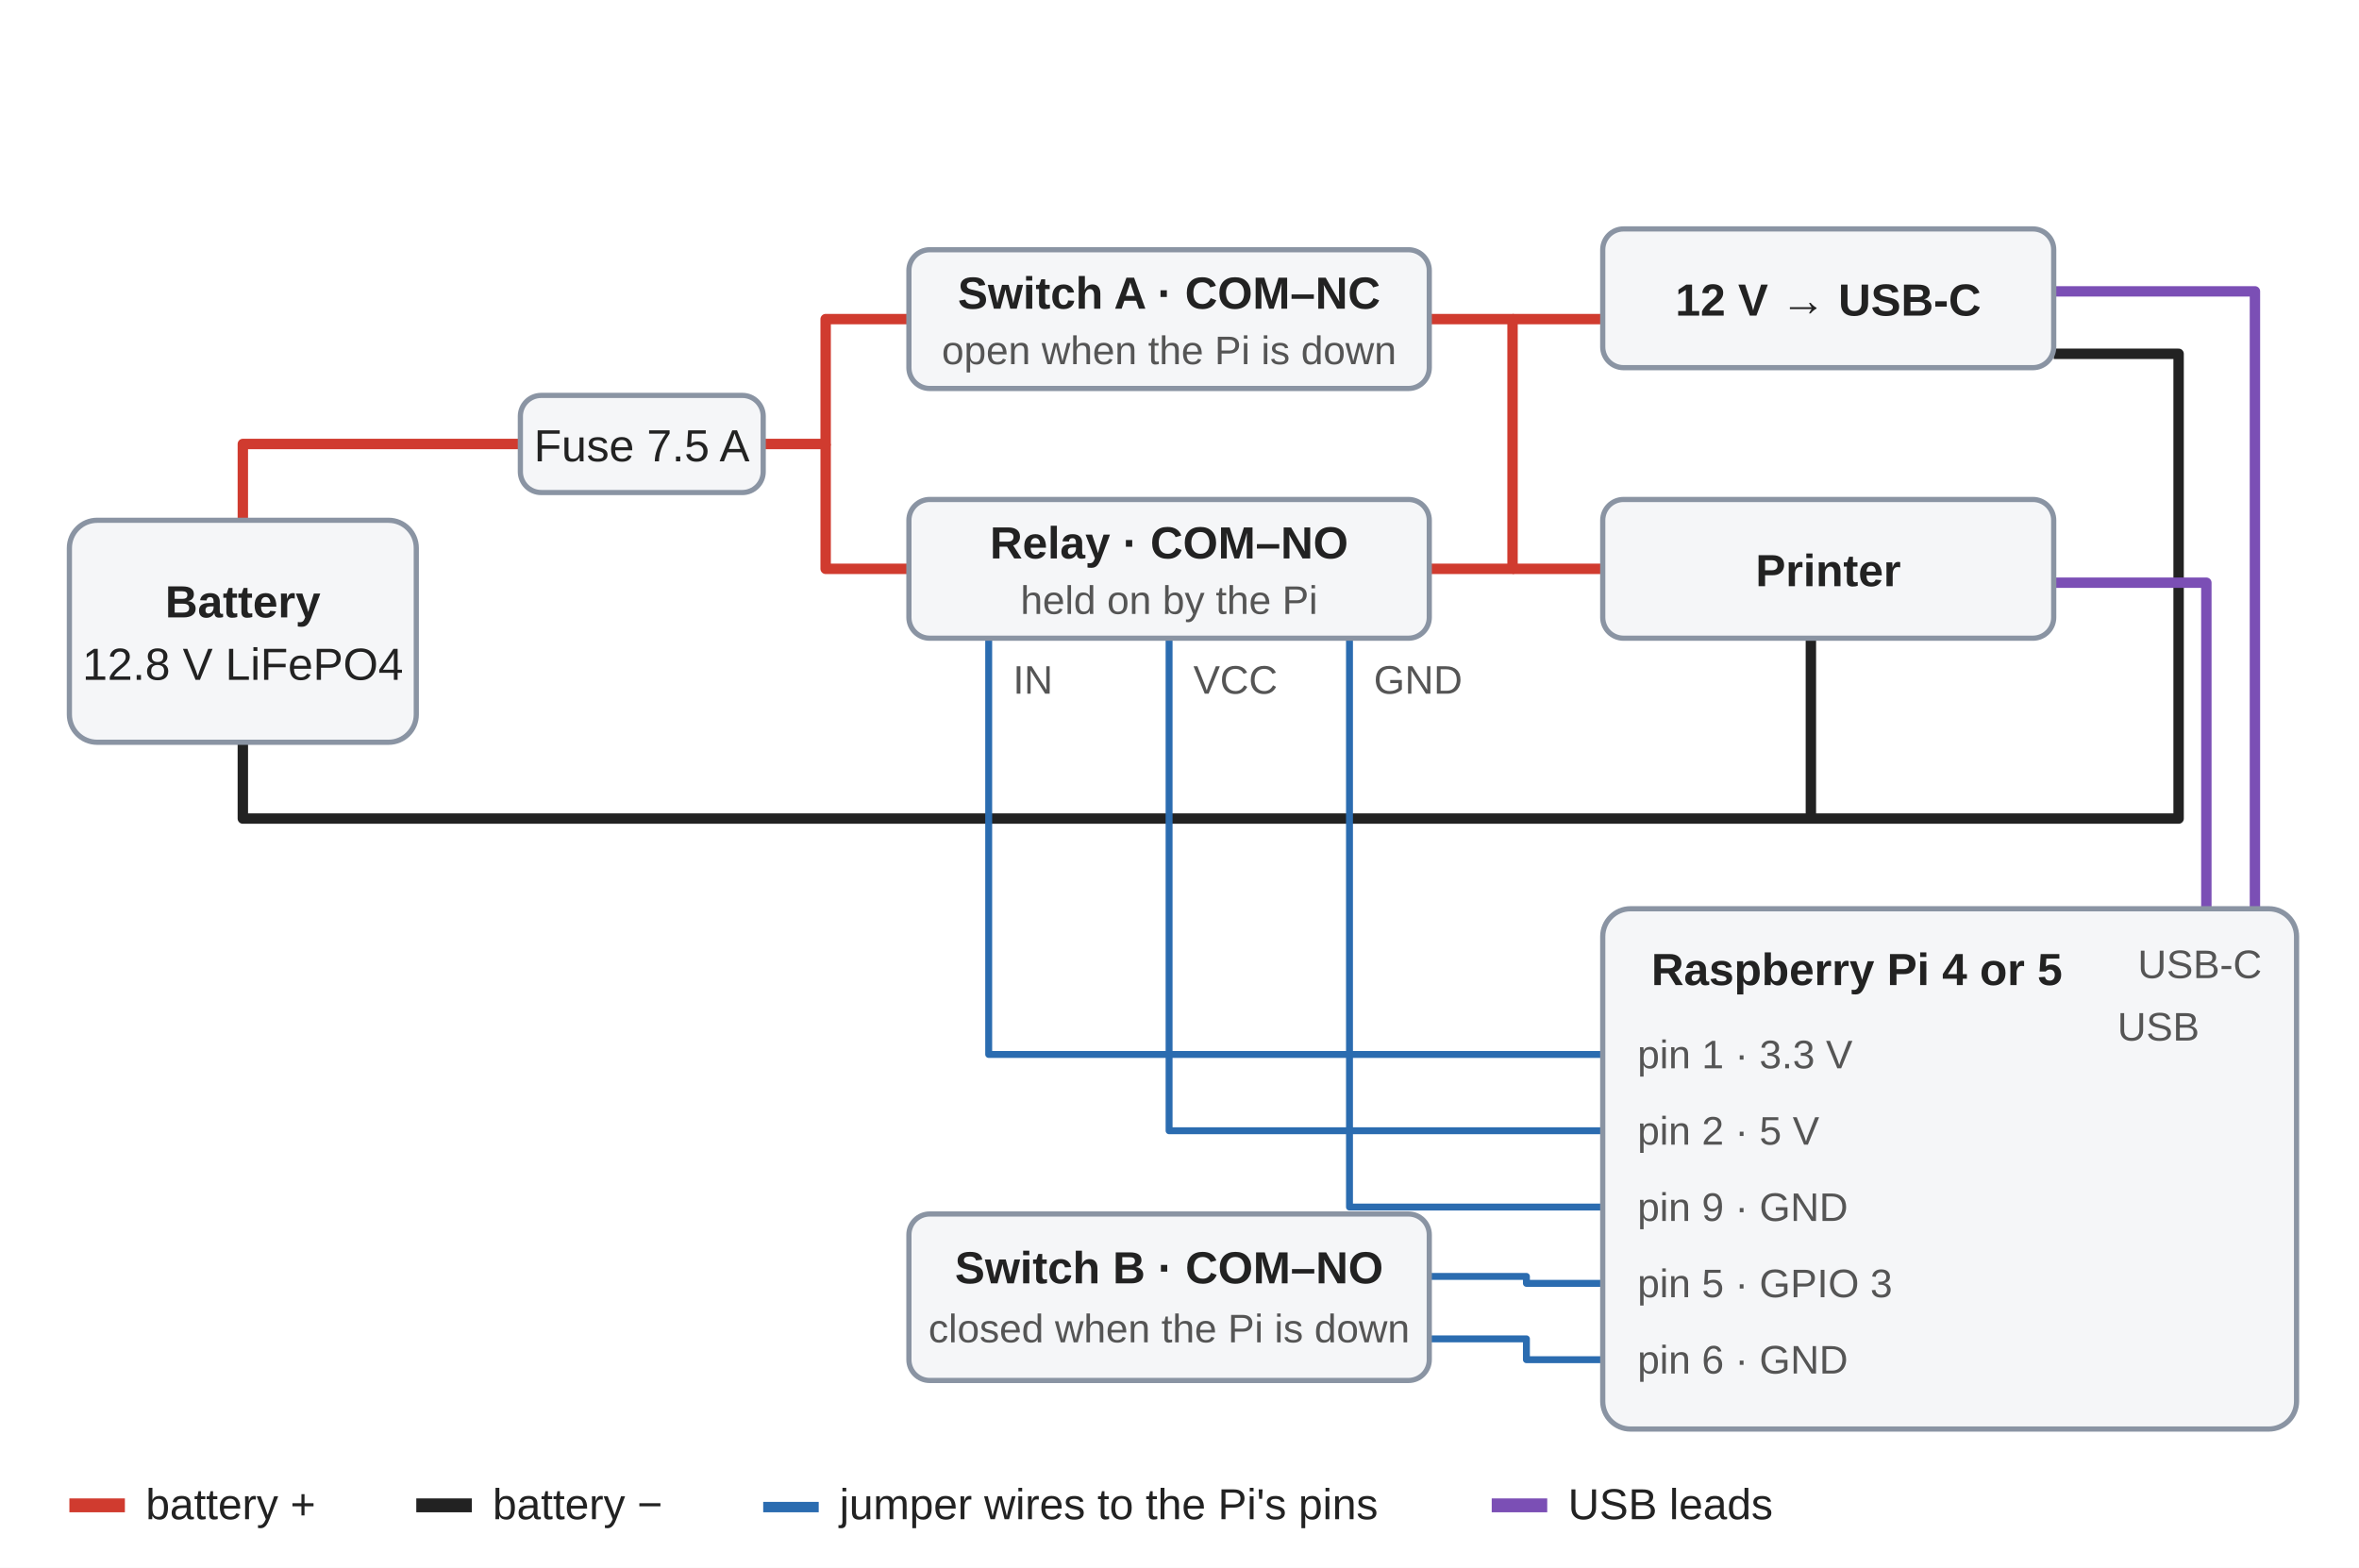
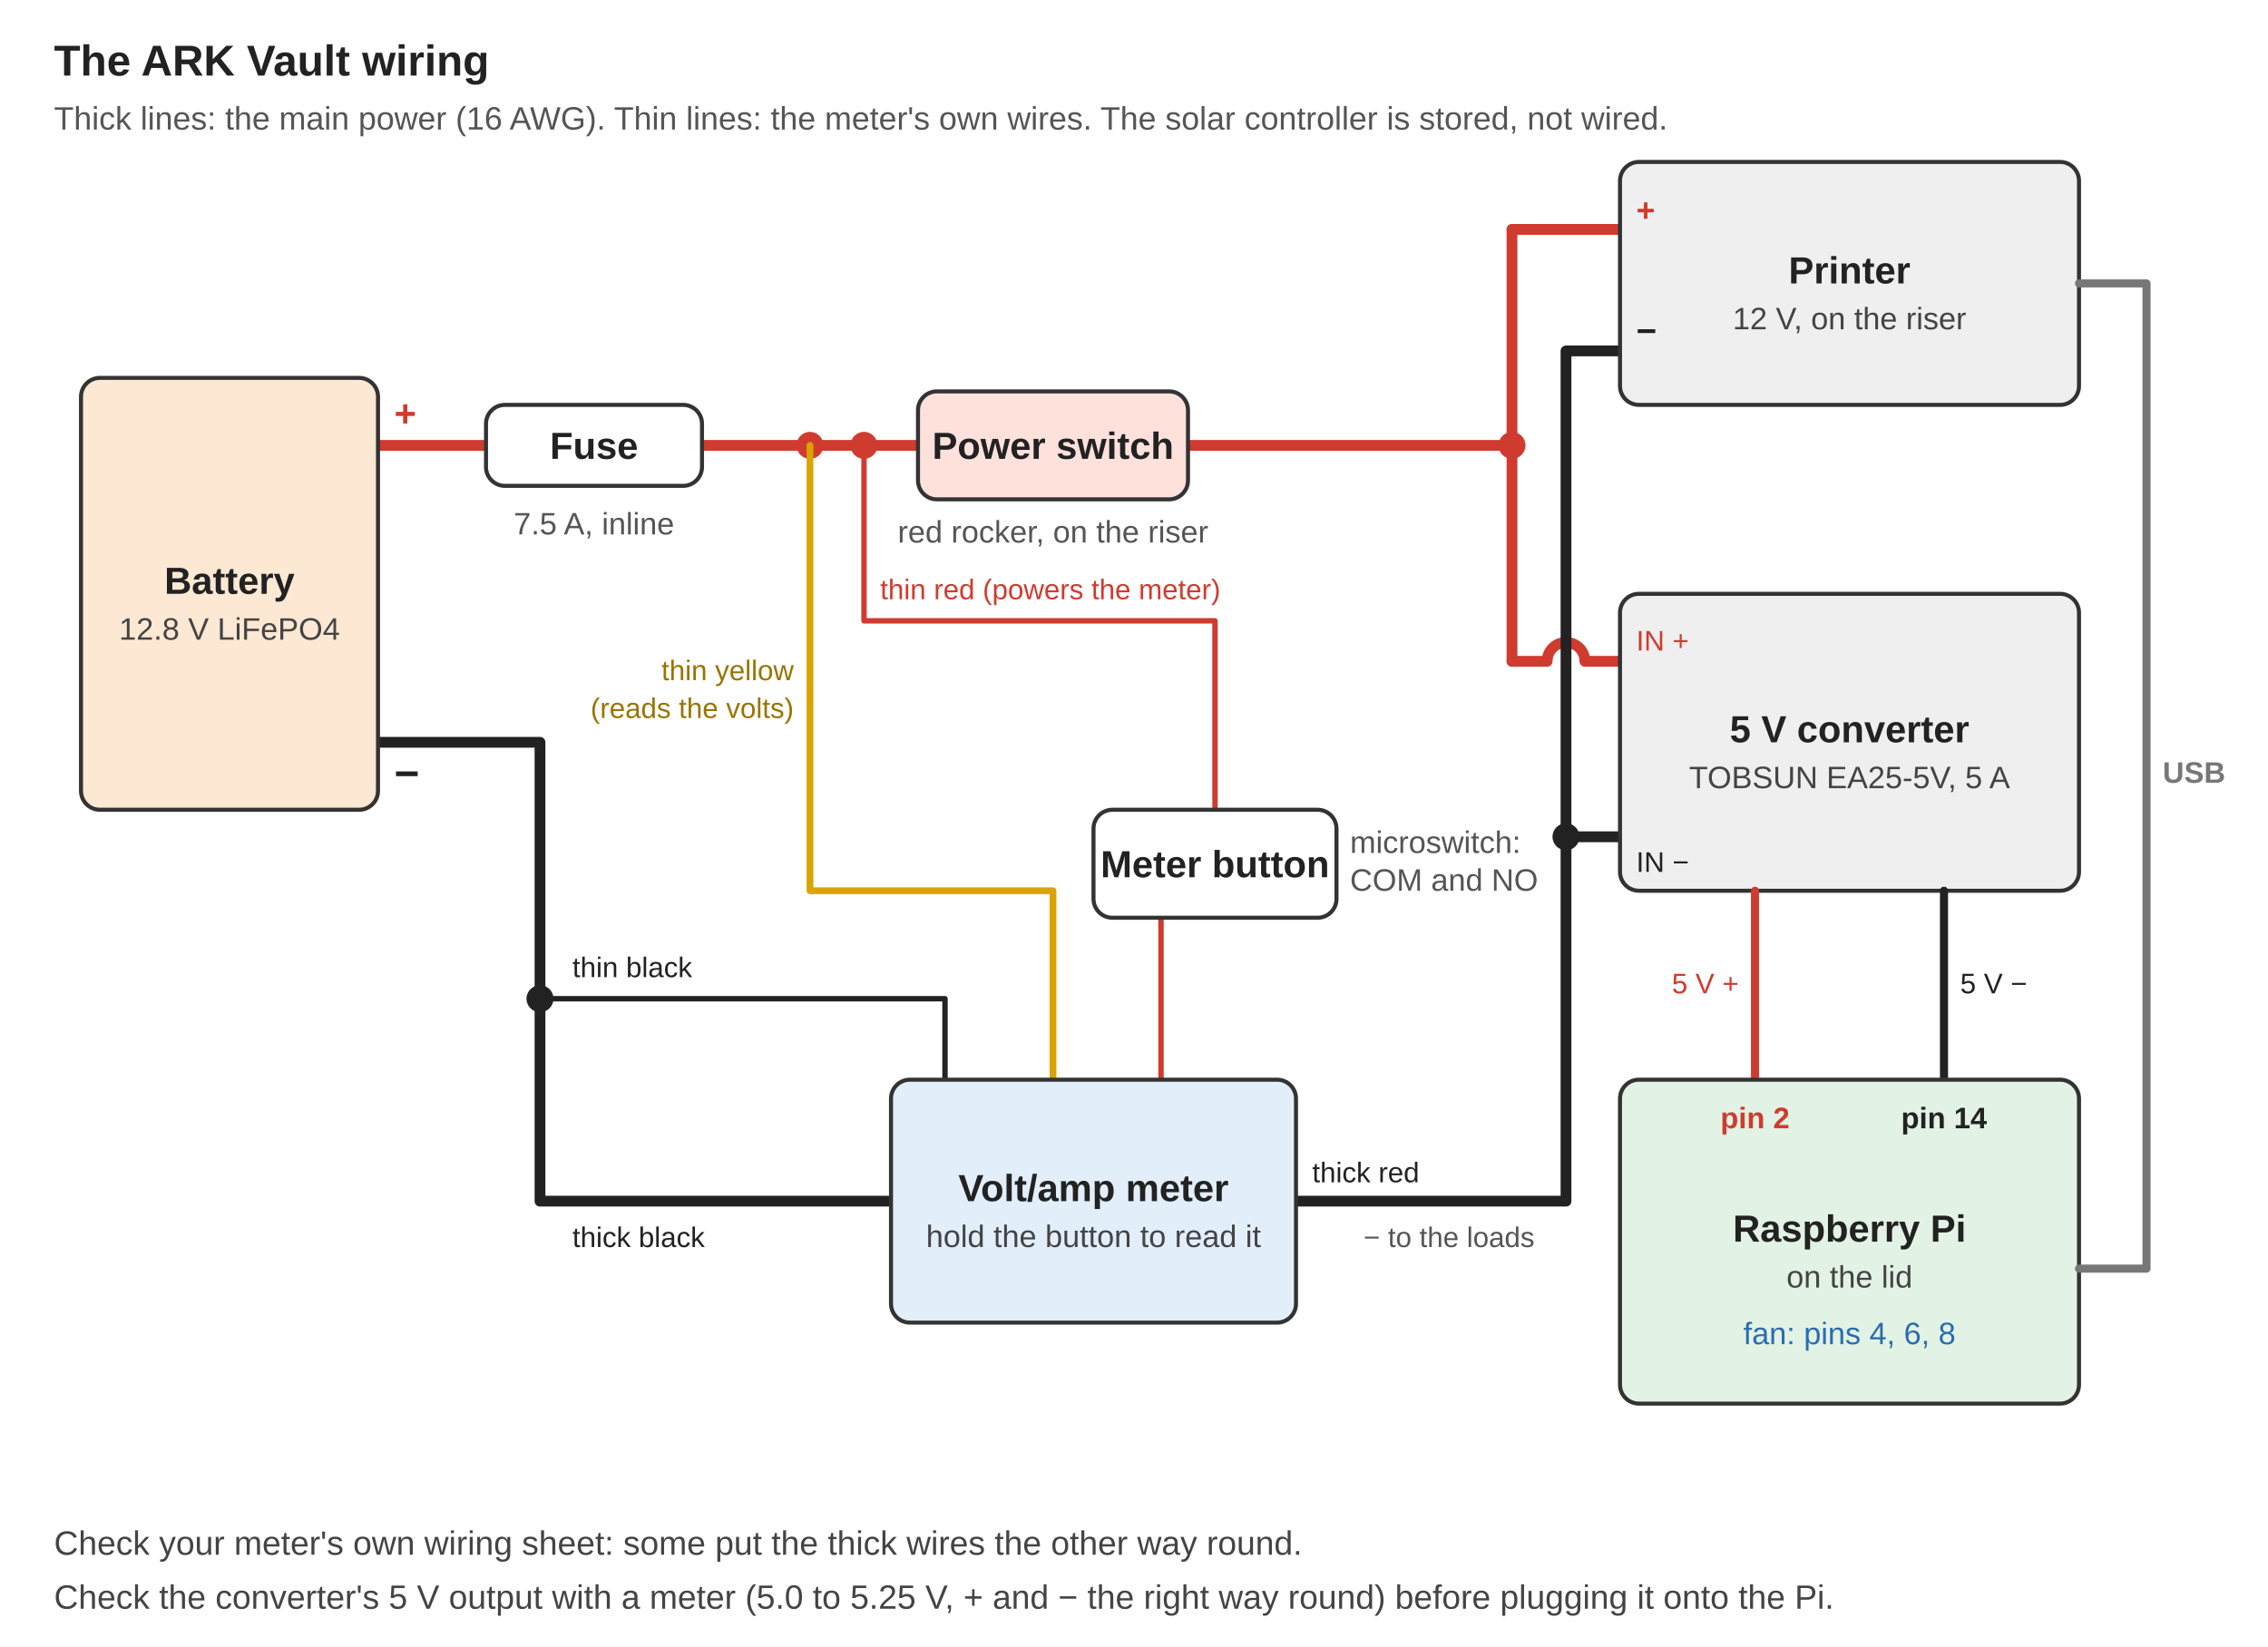
- <svg xmlns="http://www.w3.org/2000/svg" width="680" height="452" viewBox="0 0 680 452" font-family="Arial, Helvetica, sans-serif" font-size="13">
-   <rect width="680" height="452" fill="#ffffff" />
-   <g fill="none" stroke="#d03b2f" stroke-width="3" stroke-linejoin="round">
-     <path d="M70 150 V128 H150" />
-     <path d="M220 128 H238 V92 H262" />
-     <path d="M238 128 V164 H262" />
-     <path d="M412 92 H436 V164 H412" />
-     <path d="M436 92 H462" />
-     <path d="M436 164 H462" />
-   </g>
-   <g fill="none" stroke="#222" stroke-width="3" stroke-linejoin="round">
-     <path d="M70 214 V236 H628 V102 H592" />
-     <path d="M522 184 V236" />
-   </g>
-   <g fill="none" stroke="#7b4fb5" stroke-width="3" stroke-linejoin="round">
-     <path d="M592 84 H650 V262" />
-     <path d="M592 168 H636 V262" />
-   </g>
-   <g fill="none" stroke="#2b6cb0" stroke-width="2" stroke-linejoin="round">
-     <path d="M285 184 V304 H462" />
-     <path d="M337 184 V326 H462" />
-     <path d="M389 184 V348 H462" />
-     <path d="M412 368 H440 V370 H462" />
-     <path d="M412 386 H440 V392 H462" />
-   </g>
-   <g fill="#f5f6f8" stroke="#8a94a3" stroke-width="1.5">
-     <rect x="20" y="150" width="100" height="64" rx="8" />
-     <rect x="150" y="114" width="70" height="28" rx="6" />
-     <rect x="262" y="72" width="150" height="40" rx="6" />
-     <rect x="262" y="144" width="150" height="40" rx="6" />
-     <rect x="462" y="66" width="130" height="40" rx="6" />
-     <rect x="462" y="144" width="130" height="40" rx="6" />
-     <rect x="462" y="262" width="200" height="150" rx="8" />
-     <rect x="262" y="350" width="150" height="48" rx="6" />
-   </g>
-   <g fill="#222">
-     <text x="70" y="178" text-anchor="middle" font-weight="bold">Battery</text>
-     <text x="70" y="196" text-anchor="middle">12.8 V LiFePO4</text>
-     <text x="185" y="133" text-anchor="middle">Fuse 7.5 A</text>
-     <text x="337" y="89" text-anchor="middle" font-weight="bold">Switch A · COM–NC</text>
-     <text x="337" y="161" text-anchor="middle" font-weight="bold">Relay · COM–NO</text>
-     <text x="527" y="91" text-anchor="middle" font-weight="bold">12 V → USB-C</text>
-     <text x="527" y="169" text-anchor="middle" font-weight="bold">Printer</text>
-     <text x="476" y="284" font-weight="bold">Raspberry Pi 4 or 5</text>
-     <text x="337" y="370" text-anchor="middle" font-weight="bold">Switch B · COM–NO</text>
-   </g>
-   <g fill="#555" font-size="11.5">
-     <text x="337" y="105" text-anchor="middle">open when the Pi is down</text>
-     <text x="337" y="177" text-anchor="middle">held on by the Pi</text>
-     <text x="292" y="200">IN</text>
-     <text x="344" y="200">VCC</text>
-     <text x="396" y="200">GND</text>
-     <text x="472" y="308">pin 1 · 3.3 V</text>
-     <text x="472" y="330">pin 2 · 5 V</text>
-     <text x="472" y="352">pin 9 · GND</text>
-     <text x="472" y="374">pin 5 · GPIO 3</text>
-     <text x="472" y="396">pin 6 · GND</text>
-     <text x="652" y="282" text-anchor="end">USB-C</text>
-     <text x="634" y="300" text-anchor="end">USB</text>
-     <text x="337" y="387" text-anchor="middle">closed when the Pi is down</text>
-   </g>
-   <g font-size="12.5" fill="#222">
-     <rect x="20" y="432" width="16" height="4" fill="#d03b2f" />
-     <text x="42" y="438">battery +</text>
-     <rect x="120" y="432" width="16" height="4" fill="#222" />
-     <text x="142" y="438">battery −</text>
-     <rect x="220" y="433" width="16" height="3" fill="#2b6cb0" />
-     <text x="242" y="438">jumper wires to the Pi's pins</text>
-     <rect x="430" y="432" width="16" height="4" fill="#7b4fb5" />
-     <text x="452" y="438">USB leads</text>
-   </g>
+ <svg xmlns="http://www.w3.org/2000/svg" width="840" height="610" viewBox="0 0 840 610" font-family="Arial, Helvetica, sans-serif">
+   <rect width="840" height="610" fill="#ffffff" />
+   <text x="20" y="28" font-size="16" font-weight="bold" fill="#222">The ARK Vault wiring</text>
+   <text x="20" y="48" font-size="12" fill="#555">Thick lines: the main power (16 AWG). Thin lines: the meter's own wires. The solar controller is stored, not wired.</text>
+   <polyline points="140,165 180,165" fill="none" stroke="#d03b2f" stroke-width="4" stroke-linejoin="round" stroke-linecap="round" />
+   <polyline points="260,165 340,165" fill="none" stroke="#d03b2f" stroke-width="4" stroke-linejoin="round" stroke-linecap="round" />
+   <polyline points="440,165 560,165" fill="none" stroke="#d03b2f" stroke-width="4" stroke-linejoin="round" stroke-linecap="round" />
+   <polyline points="560,85 560,245" fill="none" stroke="#d03b2f" stroke-width="4" stroke-linejoin="round" stroke-linecap="round" />
+   <polyline points="560,85 600,85" fill="none" stroke="#d03b2f" stroke-width="4" stroke-linejoin="round" stroke-linecap="round" />
+   <polyline points="560,245 573,245" fill="none" stroke="#d03b2f" stroke-width="4" stroke-linejoin="round" stroke-linecap="round" />
+   <path d="M573 245 A7 7 0 0 1 587 245" fill="none" stroke="#d03b2f" stroke-width="4" />
+   <polyline points="587,245 600,245" fill="none" stroke="#d03b2f" stroke-width="4" stroke-linejoin="round" stroke-linecap="round" />
+   <circle cx="560" cy="165" r="5" fill="#d03b2f" />
+   <circle cx="300" cy="165" r="5" fill="#d03b2f" />
+   <circle cx="320" cy="165" r="5" fill="#d03b2f" />
+   <polyline points="140,275 200,275 200,445 330,445" fill="none" stroke="#222222" stroke-width="4" stroke-linejoin="round" stroke-linecap="round" />
+   <polyline points="480,445 580,445 580,130 600,130" fill="none" stroke="#222222" stroke-width="4" stroke-linejoin="round" stroke-linecap="round" />
+   <polyline points="580,310 600,310" fill="none" stroke="#222222" stroke-width="4" stroke-linejoin="round" stroke-linecap="round" />
+   <circle cx="580" cy="310" r="5" fill="#222222" />
+   <circle cx="200" cy="370" r="5" fill="#222222" />
+   <text x="212" y="462" font-size="10.5" fill="#222222" text-anchor="start">thick black</text>
+   <text x="486" y="438" font-size="10.5" fill="#222222" text-anchor="start">thick red</text>
+   <text x="505" y="462" font-size="10.5" fill="#555" text-anchor="start">− to the loads</text>
+   <polyline points="350,400 350,370 200,370" fill="none" stroke="#222222" stroke-width="2" stroke-linejoin="round" stroke-linecap="round" />
+   <polyline points="390,400 390,330 300,330 300,165" fill="none" stroke="#d9a400" stroke-width="2.5" stroke-linejoin="round" stroke-linecap="round" />
+   <polyline points="430,400 430,340" fill="none" stroke="#d03b2f" stroke-width="2" stroke-linejoin="round" stroke-linecap="round" />
+   <polyline points="450,300 450,230 320,230 320,165" fill="none" stroke="#d03b2f" stroke-width="2" stroke-linejoin="round" stroke-linecap="round" />
+   <text x="212" y="362" font-size="10.5" fill="#222222" text-anchor="start">thin black</text>
+   <text x="294" y="252" font-size="10.5" fill="#9a7400" text-anchor="end">thin yellow</text>
+   <text x="294" y="266" font-size="10.5" fill="#9a7400" text-anchor="end">(reads the volts)</text>
+   <text x="326" y="222" font-size="10.5" fill="#d03b2f" text-anchor="start">thin red (powers the meter)</text>
+   <rect x="30" y="140" width="110" height="160" rx="7" fill="#fde8d4" stroke="#333" stroke-width="1.5" />
+   <text x="85.0" y="220.0" font-size="14" font-weight="bold" fill="#222" text-anchor="middle">Battery</text>
+   <text x="85.0" y="237.0" font-size="11.5" fill="#444" text-anchor="middle">12.8 V LiFePO4</text>
+   <text x="146" y="158" font-size="14" fill="#d03b2f" text-anchor="start" font-weight="bold">+</text>
+   <text x="146" y="292" font-size="16" fill="#222222" text-anchor="start" font-weight="bold">−</text>
+   <rect x="180" y="150" width="80" height="30" rx="7" fill="#fff" stroke="#333" stroke-width="1.5" />
+   <text x="220.0" y="170.0" font-size="14" font-weight="bold" fill="#222" text-anchor="middle">Fuse</text>
+   <text x="220" y="198" font-size="11.5" fill="#555" text-anchor="middle">7.5 A, inline</text>
+   <rect x="340" y="145" width="100" height="40" rx="7" fill="#ffe1dc" stroke="#333" stroke-width="1.5" />
+   <text x="390.0" y="170.0" font-size="14" font-weight="bold" fill="#222" text-anchor="middle">Power switch</text>
+   <text x="390" y="201" font-size="11.5" fill="#555" text-anchor="middle">red rocker, on the riser</text>
+   <rect x="405" y="300" width="90" height="40" rx="7" fill="#fff" stroke="#333" stroke-width="1.5" />
+   <text x="450.0" y="325.0" font-size="14" font-weight="bold" fill="#222" text-anchor="middle">Meter button</text>
+   <text x="500" y="316" font-size="11.5" fill="#555" text-anchor="start">microswitch:</text>
+   <text x="500" y="330" font-size="11.5" fill="#555" text-anchor="start">COM and NO</text>
+   <rect x="330" y="400" width="150" height="90" rx="7" fill="#e3eefb" stroke="#333" stroke-width="1.5" />
+   <text x="405.0" y="445.0" font-size="14" font-weight="bold" fill="#222" text-anchor="middle">Volt/amp meter</text>
+   <text x="405.0" y="462.0" font-size="11.5" fill="#444" text-anchor="middle">hold the button to read it</text>
+   <rect x="600" y="60" width="170" height="90" rx="7" fill="#efefef" stroke="#333" stroke-width="1.5" />
+   <text x="685.0" y="105.0" font-size="14" font-weight="bold" fill="#222" text-anchor="middle">Printer</text>
+   <text x="685.0" y="122.0" font-size="11.5" fill="#444" text-anchor="middle">12 V, on the riser</text>
+   <rect x="600" y="220" width="170" height="110" rx="7" fill="#efefef" stroke="#333" stroke-width="1.5" />
+   <text x="685.0" y="275.0" font-size="14" font-weight="bold" fill="#222" text-anchor="middle">5 V converter</text>
+   <text x="685.0" y="292.0" font-size="11.5" fill="#444" text-anchor="middle">TOBSUN EA25-5V, 5 A</text>
+   <text x="606" y="241" font-size="10.5" fill="#d03b2f" text-anchor="start">IN +</text>
+   <text x="606" y="323" font-size="10.5" fill="#222222" text-anchor="start">IN −</text>
+   <text x="606" y="82" font-size="12" fill="#d03b2f" text-anchor="start" font-weight="bold">+</text>
+   <text x="606" y="127" font-size="13" fill="#222222" text-anchor="start" font-weight="bold">−</text>
+   <polyline points="650,330 650,400" fill="none" stroke="#d03b2f" stroke-width="3" stroke-linejoin="round" stroke-linecap="round" />
+   <polyline points="720,330 720,400" fill="none" stroke="#222222" stroke-width="3" stroke-linejoin="round" stroke-linecap="round" />
+   <text x="644" y="368" font-size="10.5" fill="#d03b2f" text-anchor="end">5 V +</text>
+   <text x="726" y="368" font-size="10.5" fill="#222222" text-anchor="start">5 V −</text>
+   <rect x="600" y="400" width="170" height="120" rx="7" fill="#e2f3e5" stroke="#333" stroke-width="1.5" />
+   <text x="685.0" y="460.0" font-size="14" font-weight="bold" fill="#222" text-anchor="middle">Raspberry Pi</text>
+   <text x="685.0" y="477.0" font-size="11.5" fill="#444" text-anchor="middle">on the lid</text>
+   <text x="650" y="418" font-size="11" fill="#d03b2f" text-anchor="middle" font-weight="bold">pin 2</text>
+   <text x="720" y="418" font-size="11" fill="#222222" text-anchor="middle" font-weight="bold">pin 14</text>
+   <text x="685" y="498" font-size="11.5" fill="#2b6cb0" text-anchor="middle">fan: pins 4, 6, 8</text>
+   <polyline points="770,105 795,105 795,470 770,470" fill="none" stroke="#777" stroke-width="3" stroke-linejoin="round" stroke-linecap="round" />
+   <text x="801" y="290" font-size="11" fill="#777" text-anchor="start" font-weight="bold">USB</text>
+   <text x="20" y="576" font-size="12.5" fill="#444">Check your meter's own wiring sheet: some put the thick wires the other way round.</text>
+   <text x="20" y="596" font-size="12.5" fill="#444">Check the converter's 5 V output with a meter (5.0 to 5.25 V, + and − the right way round) before plugging it onto the Pi.</text>
</svg>
